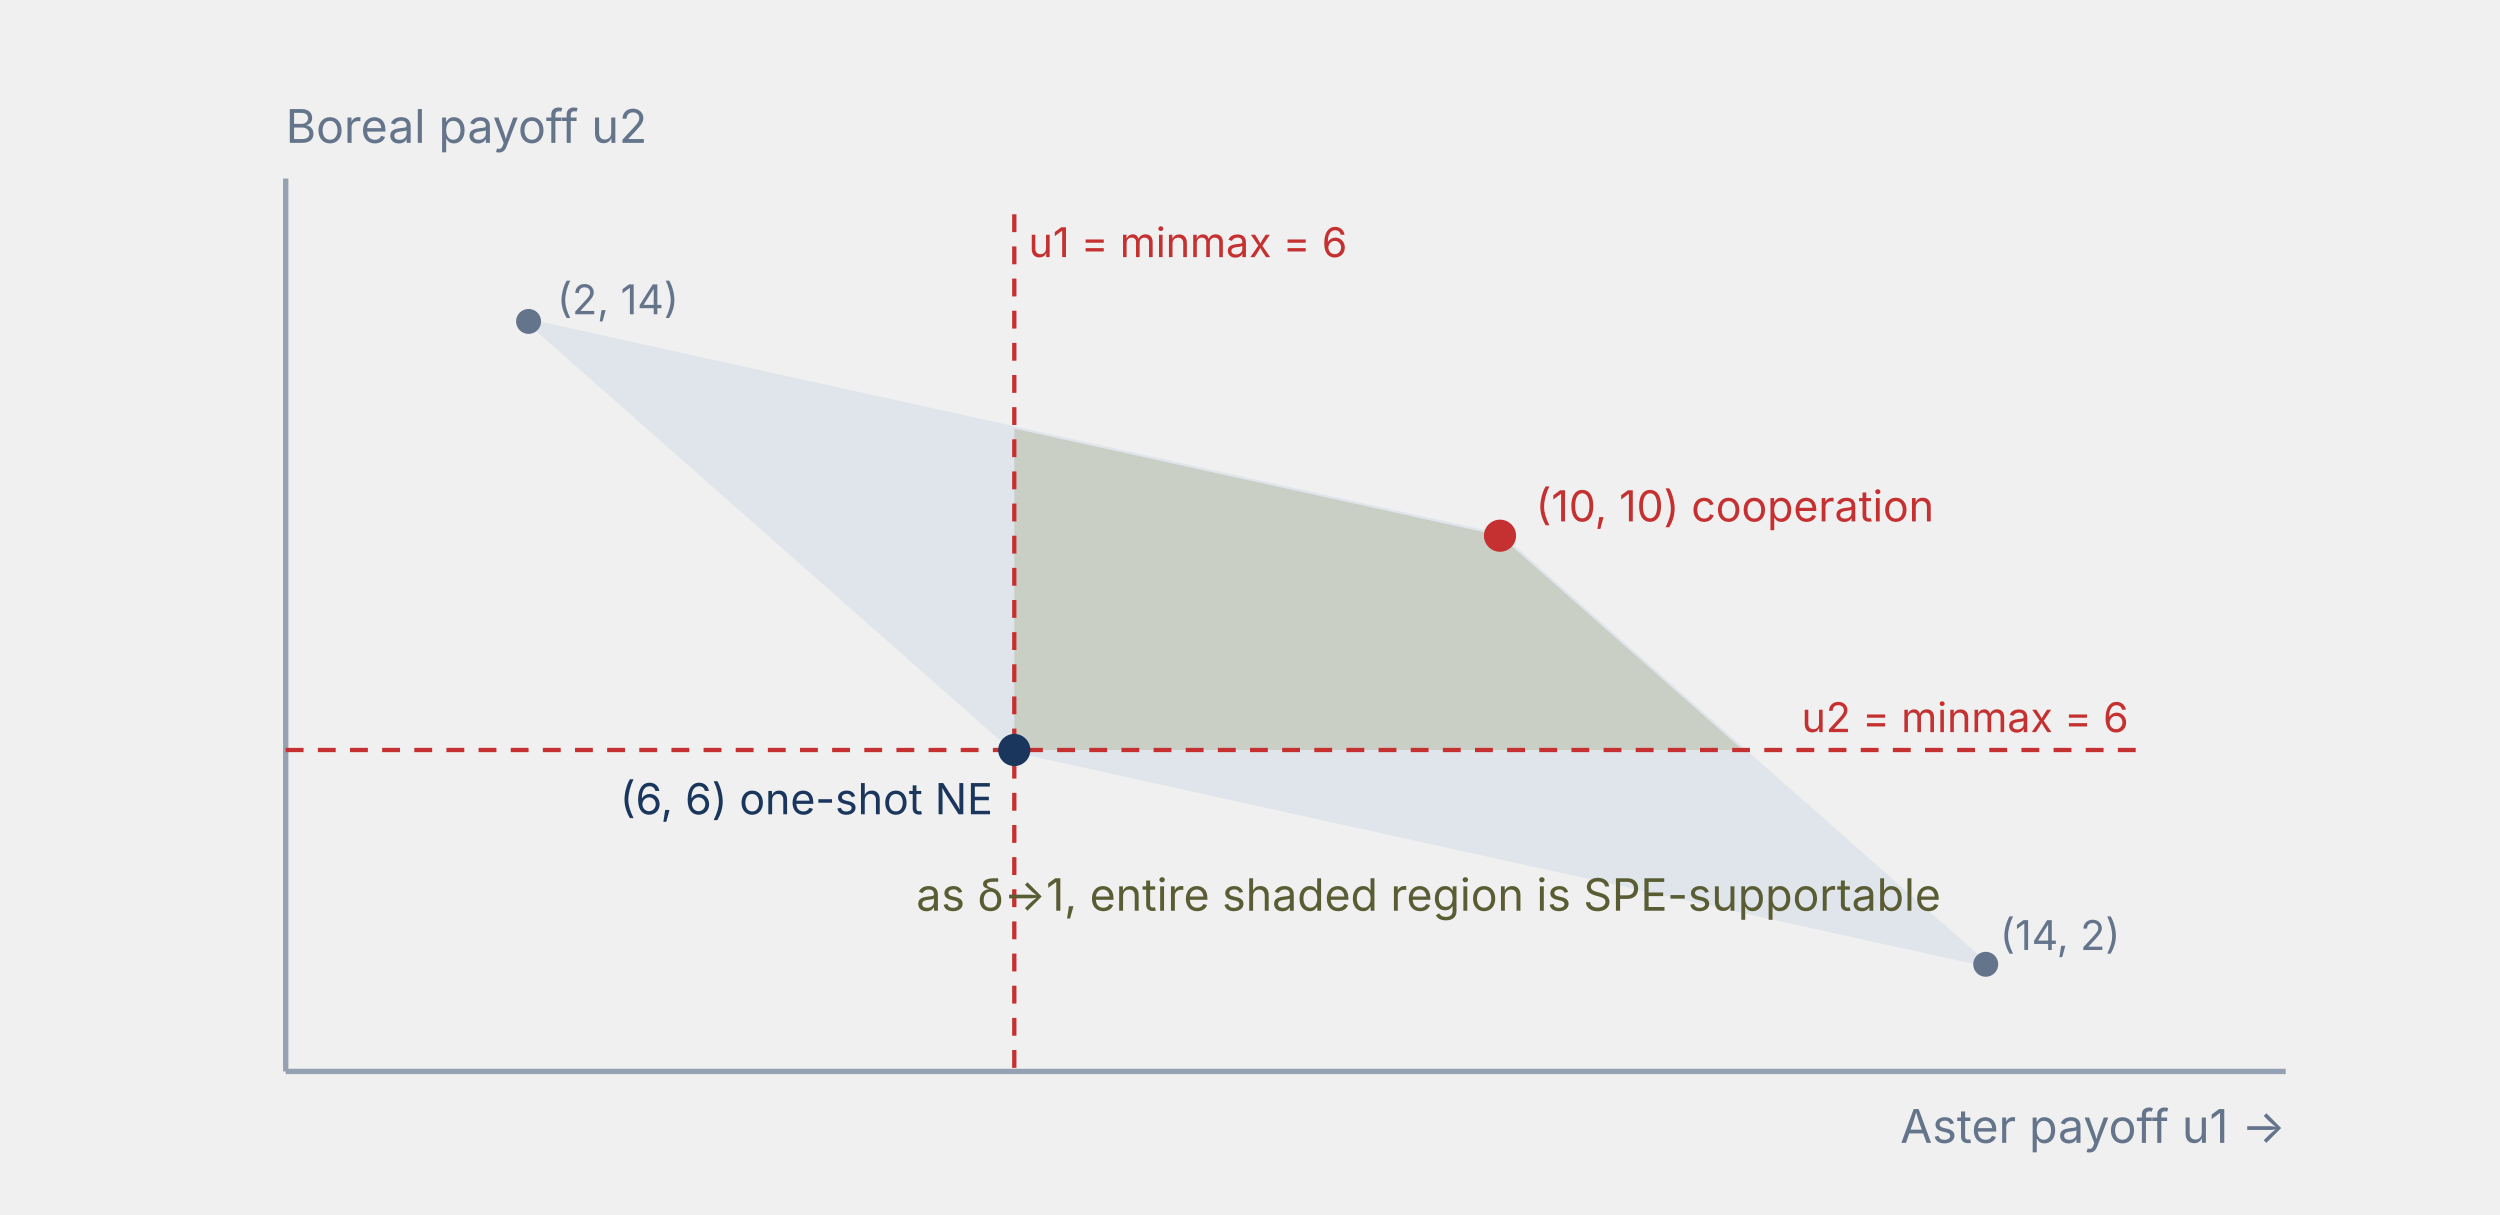
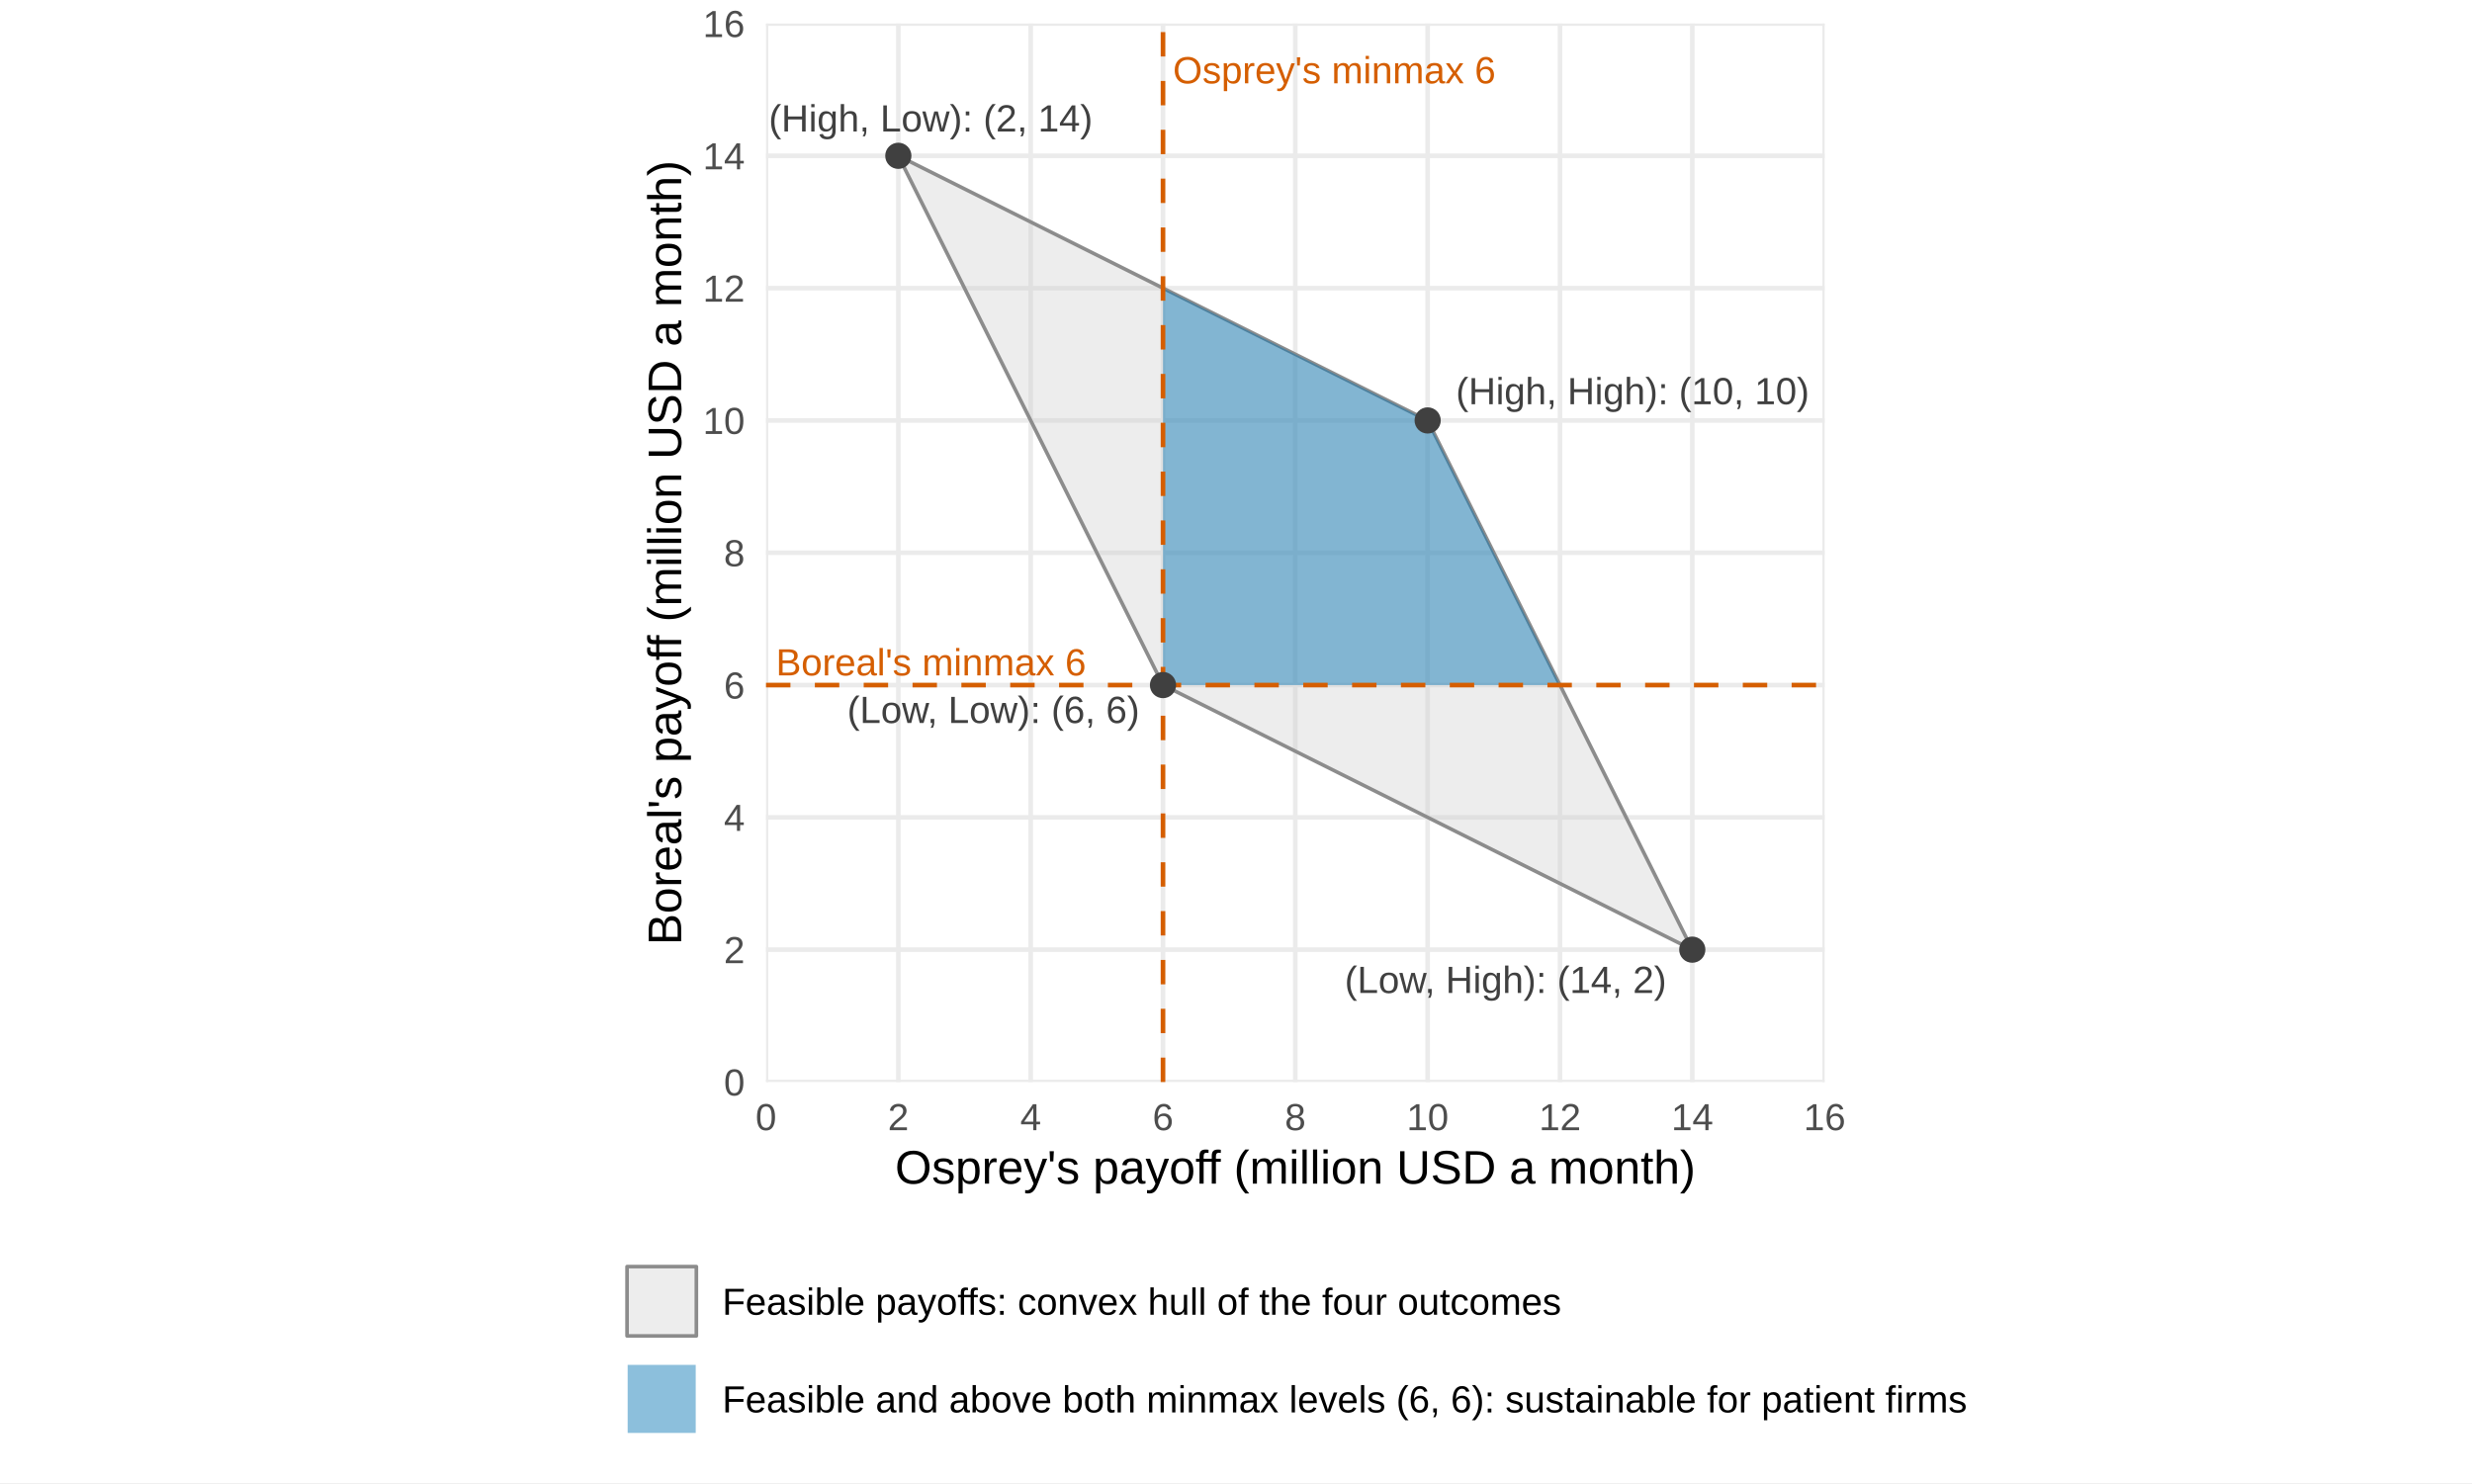
- <svg xmlns="http://www.w3.org/2000/svg" viewBox="0 0 700 340" font-family="-apple-system, 'Noto Sans SC', sans-serif">
-   <line x1="80" y1="50" x2="80" y2="300" stroke="#94a1b2" stroke-width="1.5" />
-   <line x1="80" y1="300" x2="640" y2="300" stroke="#94a1b2" stroke-width="1.5" />
-   <text x="80" y="40" text-anchor="start" font-size="13" fill="#64748b">Boreal payoff u2</text>
-   <text x="640" y="320" text-anchor="end" font-size="13" fill="#64748b">Aster payoff u1 →</text>
-   <polygon points="556,270 420,150 148,90 284,210" fill="#2b6cb0" opacity="0.08" stroke="#2b6cb0" stroke-width="1.3" />
-   <polygon points="284,210 284,120 420,150 488,210" fill="#7c7f46" opacity="0.22" />
-   <line x1="284" y1="60" x2="284" y2="300" stroke="#c53030" stroke-width="1.2" stroke-dasharray="5 4" />
-   <line x1="80" y1="210" x2="600" y2="210" stroke="#c53030" stroke-width="1.2" stroke-dasharray="5 4" />
-   <text x="288" y="72" text-anchor="start" font-size="11.5" fill="#c53030">u1 = minmax = 6</text>
-   <text x="596" y="205" text-anchor="end" font-size="11.5" fill="#c53030">u2 = minmax = 6</text>
-   <circle cx="284" cy="210" r="4.5" fill="#1a365d" />
-   <text x="278" y="228" text-anchor="end" font-size="12" fill="#1a365d">(6, 6) one-shot NE</text>
-   <circle cx="420" cy="150" r="4.5" fill="#c53030" />
-   <text x="430" y="146" text-anchor="start" font-size="12" fill="#c53030">(10, 10) cooperation</text>
-   <circle cx="148" cy="90" r="3.5" fill="#64748b" />
-   <text x="156" y="88" text-anchor="start" font-size="11.5" fill="#64748b">(2, 14)</text>
-   <circle cx="556" cy="270" r="3.5" fill="#64748b" />
-   <text x="560" y="266" text-anchor="start" font-size="11.5" fill="#64748b">(14, 2)</text>
-   <text x="400" y="255" text-anchor="middle" font-size="12.5" fill="#5a5d33">as δ→1, entire shaded region is SPE-supportable</text>
+ <svg xmlns="http://www.w3.org/2000/svg" width="576.00pt" height="345.60pt" viewBox="0 0 576.00 345.60">
+   <g class="svglite">
+     <defs>
+       <style type="text/css">
+     .svglite line, .svglite polyline, .svglite polygon, .svglite path, .svglite rect, .svglite circle {
+       fill: none;
+       stroke: #000000;
+       stroke-linecap: round;
+       stroke-linejoin: round;
+       stroke-miterlimit: 10.00;
+     }
+     .svglite text {
+       white-space: pre;
+     }
+     .svglite g.glyphgroup path {
+       fill: inherit;
+       stroke: none;
+     }
+   </style>
+     </defs>
+     <rect width="100%" height="100%" style="stroke: none; fill: #FFFFFF;" />
+     <defs>
+       <clipPath id="cpMC4wMHw1NzYuMDB8MC4wMHwzNDUuNjA=">
+         <rect x="0.00" y="0.00" width="576.00" height="345.60" />
+       </clipPath>
+     </defs>
+     <g clip-path="url(#cpMC4wMHw1NzYuMDB8MC4wMHwzNDUuNjA=)">
+ </g>
+     <defs>
+       <clipPath id="cpMTQ1LjM2fDQzMC42NHwwLjAwfDM0NS42MA==">
+         <rect x="145.36" y="0.00" width="285.27" height="345.60" />
+       </clipPath>
+     </defs>
+     <g clip-path="url(#cpMTQ1LjM2fDQzMC42NHwwLjAwfDM0NS42MA==)">
+       <rect x="145.36" y="0.00" width="285.27" height="345.60" style="stroke-width: 1.07; stroke: none; fill: #FFFFFF;" />
+     </g>
+     <g clip-path="url(#cpMC4wMHw1NzYuMDB8MC4wMHwzNDUuNjA=)">
+ </g>
+     <defs>
+       <clipPath id="cpMTc4LjQ5fDQyNS4xNnw1LjQ4fDI1Mi4xNQ==">
+         <rect x="178.49" y="5.48" width="246.67" height="246.67" />
+       </clipPath>
+     </defs>
+     <g clip-path="url(#cpMTc4LjQ5fDQyNS4xNnw1LjQ4fDI1Mi4xNQ==)">
+       <polyline points="178.49,252.15 425.16,252.15 " style="stroke-width: 1.07; stroke: #EBEBEB; stroke-linecap: butt;" />
+       <polyline points="178.49,221.31 425.16,221.31 " style="stroke-width: 1.07; stroke: #EBEBEB; stroke-linecap: butt;" />
+       <polyline points="178.49,190.48 425.16,190.48 " style="stroke-width: 1.07; stroke: #EBEBEB; stroke-linecap: butt;" />
+       <polyline points="178.49,159.65 425.16,159.65 " style="stroke-width: 1.07; stroke: #EBEBEB; stroke-linecap: butt;" />
+       <polyline points="178.49,128.81 425.16,128.81 " style="stroke-width: 1.07; stroke: #EBEBEB; stroke-linecap: butt;" />
+       <polyline points="178.49,97.98 425.16,97.98 " style="stroke-width: 1.07; stroke: #EBEBEB; stroke-linecap: butt;" />
+       <polyline points="178.49,67.15 425.16,67.15 " style="stroke-width: 1.07; stroke: #EBEBEB; stroke-linecap: butt;" />
+       <polyline points="178.49,36.31 425.16,36.31 " style="stroke-width: 1.07; stroke: #EBEBEB; stroke-linecap: butt;" />
+       <polyline points="178.49,5.48 425.16,5.48 " style="stroke-width: 1.07; stroke: #EBEBEB; stroke-linecap: butt;" />
+       <polyline points="178.49,252.15 178.49,5.48 " style="stroke-width: 1.07; stroke: #EBEBEB; stroke-linecap: butt;" />
+       <polyline points="209.32,252.15 209.32,5.48 " style="stroke-width: 1.07; stroke: #EBEBEB; stroke-linecap: butt;" />
+       <polyline points="240.16,252.15 240.16,5.48 " style="stroke-width: 1.07; stroke: #EBEBEB; stroke-linecap: butt;" />
+       <polyline points="270.99,252.15 270.99,5.48 " style="stroke-width: 1.07; stroke: #EBEBEB; stroke-linecap: butt;" />
+       <polyline points="301.82,252.15 301.82,5.48 " style="stroke-width: 1.07; stroke: #EBEBEB; stroke-linecap: butt;" />
+       <polyline points="332.66,252.15 332.66,5.48 " style="stroke-width: 1.07; stroke: #EBEBEB; stroke-linecap: butt;" />
+       <polyline points="363.49,252.15 363.49,5.48 " style="stroke-width: 1.07; stroke: #EBEBEB; stroke-linecap: butt;" />
+       <polyline points="394.32,252.15 394.32,5.48 " style="stroke-width: 1.07; stroke: #EBEBEB; stroke-linecap: butt;" />
+       <polyline points="425.16,252.15 425.16,5.48 " style="stroke-width: 1.07; stroke: #EBEBEB; stroke-linecap: butt;" />
+       <polygon points="332.66,97.98 209.32,36.31 270.99,159.65 394.32,221.31 " style="stroke-width: 0.85; stroke: #8C8C8C; stroke-linecap: butt; fill: #CCCCCC; fill-opacity: 0.35;" />
+       <polygon points="270.99,159.65 363.49,159.65 332.66,97.98 270.99,67.15 " style="stroke-width: 1.07; stroke: none; stroke-linecap: butt; fill: #0072B2; fill-opacity: 0.45;" />
+       <line x1="270.99" y1="252.15" x2="270.99" y2="5.48" style="stroke-width: 1.07; stroke: #D55E00; stroke-dasharray: 5.69,5.69; stroke-linecap: butt;" />
+       <line x1="178.49" y1="159.65" x2="425.16" y2="159.65" style="stroke-width: 1.07; stroke: #D55E00; stroke-dasharray: 5.69,5.69; stroke-linecap: butt;" />
+       <text x="273.30" y="19.42" style="font-size: 8.82px;fill: #D55E00; font-family: &quot;Arial&quot;;" textLength="75.19px" lengthAdjust="spacingAndGlyphs">Osprey's minmax 6</text>
+       <text x="180.80" y="157.40" style="font-size: 8.82px;fill: #D55E00; font-family: &quot;Arial&quot;;" textLength="72.25px" lengthAdjust="spacingAndGlyphs">Boreal's minmax 6</text>
+       <circle cx="332.66" cy="97.98" r="2.70" style="stroke-width: 0.71; stroke: #404040; fill: #404040;" />
+       <circle cx="394.32" cy="221.31" r="2.70" style="stroke-width: 0.71; stroke: #404040; fill: #404040;" />
+       <circle cx="209.32" cy="36.31" r="2.70" style="stroke-width: 0.71; stroke: #404040; fill: #404040;" />
+       <circle cx="270.99" cy="159.65" r="2.70" style="stroke-width: 0.71; stroke: #404040; fill: #404040;" />
+       <text x="339.24" y="94.20" style="font-size: 8.82px;fill: #404040; font-family: &quot;Arial&quot;;" textLength="82.34px" lengthAdjust="spacingAndGlyphs">(High, High): (10, 10)</text>
+       <text x="388.32" y="231.40" text-anchor="end" style="font-size: 8.82px;fill: #404040; font-family: &quot;Arial&quot;;" textLength="75.00px" lengthAdjust="spacingAndGlyphs">(Low, High): (14, 2)</text>
+       <text x="216.87" y="30.64" text-anchor="middle" style="font-size: 8.82px;fill: #404040; font-family: &quot;Arial&quot;;" textLength="75.48px" lengthAdjust="spacingAndGlyphs">(High, Low): (2, 14)</text>
+       <text x="265.54" y="168.48" text-anchor="end" style="font-size: 8.82px;fill: #404040; font-family: &quot;Arial&quot;;" textLength="68.14px" lengthAdjust="spacingAndGlyphs">(Low, Low): (6, 6)</text>
+     </g>
+     <g clip-path="url(#cpMC4wMHw1NzYuMDB8MC4wMHwzNDUuNjA=)">
+       <text x="173.56" y="255.30" text-anchor="end" style="font-size: 8.80px;fill: #4D4D4D; font-family: &quot;Arial&quot;;" textLength="4.89px" lengthAdjust="spacingAndGlyphs">0</text>
+       <text x="173.56" y="224.46" text-anchor="end" style="font-size: 8.80px;fill: #4D4D4D; font-family: &quot;Arial&quot;;" textLength="4.89px" lengthAdjust="spacingAndGlyphs">2</text>
+       <text x="173.56" y="193.63" text-anchor="end" style="font-size: 8.80px;fill: #4D4D4D; font-family: &quot;Arial&quot;;" textLength="4.89px" lengthAdjust="spacingAndGlyphs">4</text>
+       <text x="173.56" y="162.80" text-anchor="end" style="font-size: 8.80px;fill: #4D4D4D; font-family: &quot;Arial&quot;;" textLength="4.89px" lengthAdjust="spacingAndGlyphs">6</text>
+       <text x="173.56" y="131.96" text-anchor="end" style="font-size: 8.80px;fill: #4D4D4D; font-family: &quot;Arial&quot;;" textLength="4.89px" lengthAdjust="spacingAndGlyphs">8</text>
+       <text x="173.56" y="101.13" text-anchor="end" style="font-size: 8.80px;fill: #4D4D4D; font-family: &quot;Arial&quot;;" textLength="9.78px" lengthAdjust="spacingAndGlyphs">10</text>
+       <text x="173.56" y="70.30" text-anchor="end" style="font-size: 8.80px;fill: #4D4D4D; font-family: &quot;Arial&quot;;" textLength="9.78px" lengthAdjust="spacingAndGlyphs">12</text>
+       <text x="173.56" y="39.46" text-anchor="end" style="font-size: 8.80px;fill: #4D4D4D; font-family: &quot;Arial&quot;;" textLength="9.78px" lengthAdjust="spacingAndGlyphs">14</text>
+       <text x="173.56" y="8.63" text-anchor="end" style="font-size: 8.80px;fill: #4D4D4D; font-family: &quot;Arial&quot;;" textLength="9.78px" lengthAdjust="spacingAndGlyphs">16</text>
+       <text x="178.49" y="263.38" text-anchor="middle" style="font-size: 8.80px;fill: #4D4D4D; font-family: &quot;Arial&quot;;" textLength="4.89px" lengthAdjust="spacingAndGlyphs">0</text>
+       <text x="209.32" y="263.38" text-anchor="middle" style="font-size: 8.80px;fill: #4D4D4D; font-family: &quot;Arial&quot;;" textLength="4.89px" lengthAdjust="spacingAndGlyphs">2</text>
+       <text x="240.16" y="263.38" text-anchor="middle" style="font-size: 8.80px;fill: #4D4D4D; font-family: &quot;Arial&quot;;" textLength="4.89px" lengthAdjust="spacingAndGlyphs">4</text>
+       <text x="270.99" y="263.38" text-anchor="middle" style="font-size: 8.80px;fill: #4D4D4D; font-family: &quot;Arial&quot;;" textLength="4.89px" lengthAdjust="spacingAndGlyphs">6</text>
+       <text x="301.82" y="263.38" text-anchor="middle" style="font-size: 8.80px;fill: #4D4D4D; font-family: &quot;Arial&quot;;" textLength="4.89px" lengthAdjust="spacingAndGlyphs">8</text>
+       <text x="332.66" y="263.38" text-anchor="middle" style="font-size: 8.80px;fill: #4D4D4D; font-family: &quot;Arial&quot;;" textLength="9.78px" lengthAdjust="spacingAndGlyphs">10</text>
+       <text x="363.49" y="263.38" text-anchor="middle" style="font-size: 8.80px;fill: #4D4D4D; font-family: &quot;Arial&quot;;" textLength="9.78px" lengthAdjust="spacingAndGlyphs">12</text>
+       <text x="394.32" y="263.38" text-anchor="middle" style="font-size: 8.80px;fill: #4D4D4D; font-family: &quot;Arial&quot;;" textLength="9.78px" lengthAdjust="spacingAndGlyphs">14</text>
+       <text x="425.16" y="263.38" text-anchor="middle" style="font-size: 8.80px;fill: #4D4D4D; font-family: &quot;Arial&quot;;" textLength="9.78px" lengthAdjust="spacingAndGlyphs">16</text>
+       <text x="301.82" y="275.84" text-anchor="middle" style="font-size: 11.00px; font-family: &quot;Arial&quot;;" textLength="186.58px" lengthAdjust="spacingAndGlyphs">Osprey's payoff (million USD a month)</text>
+       <text transform="translate(158.72,128.81) rotate(-90)" text-anchor="middle" style="font-size: 11.00px; font-family: &quot;Arial&quot;;" textLength="182.92px" lengthAdjust="spacingAndGlyphs">Boreal's payoff (million USD a month)</text>
+       <rect x="146.11" y="295.17" width="16.15" height="16.15" style="stroke-width: 0.85; stroke: #8C8C8C; stroke-linecap: butt; fill: #CCCCCC; fill-opacity: 0.35;" />
+       <rect x="146.25" y="318.07" width="15.86" height="15.86" style="stroke-width: 1.07; stroke: none; stroke-linecap: butt; fill: #0072B2; fill-opacity: 0.45;" />
+       <text x="168.31" y="306.39" style="font-size: 8.80px; font-family: &quot;Arial&quot;;" textLength="195.36px" lengthAdjust="spacingAndGlyphs">Feasible payoffs: convex hull of the four outcomes</text>
+       <text x="168.31" y="329.15" style="font-size: 8.80px; font-family: &quot;Arial&quot;;" textLength="289.80px" lengthAdjust="spacingAndGlyphs">Feasible and above both minmax levels (6, 6): sustainable for patient firms</text>
+     </g>
+   </g>
</svg>
